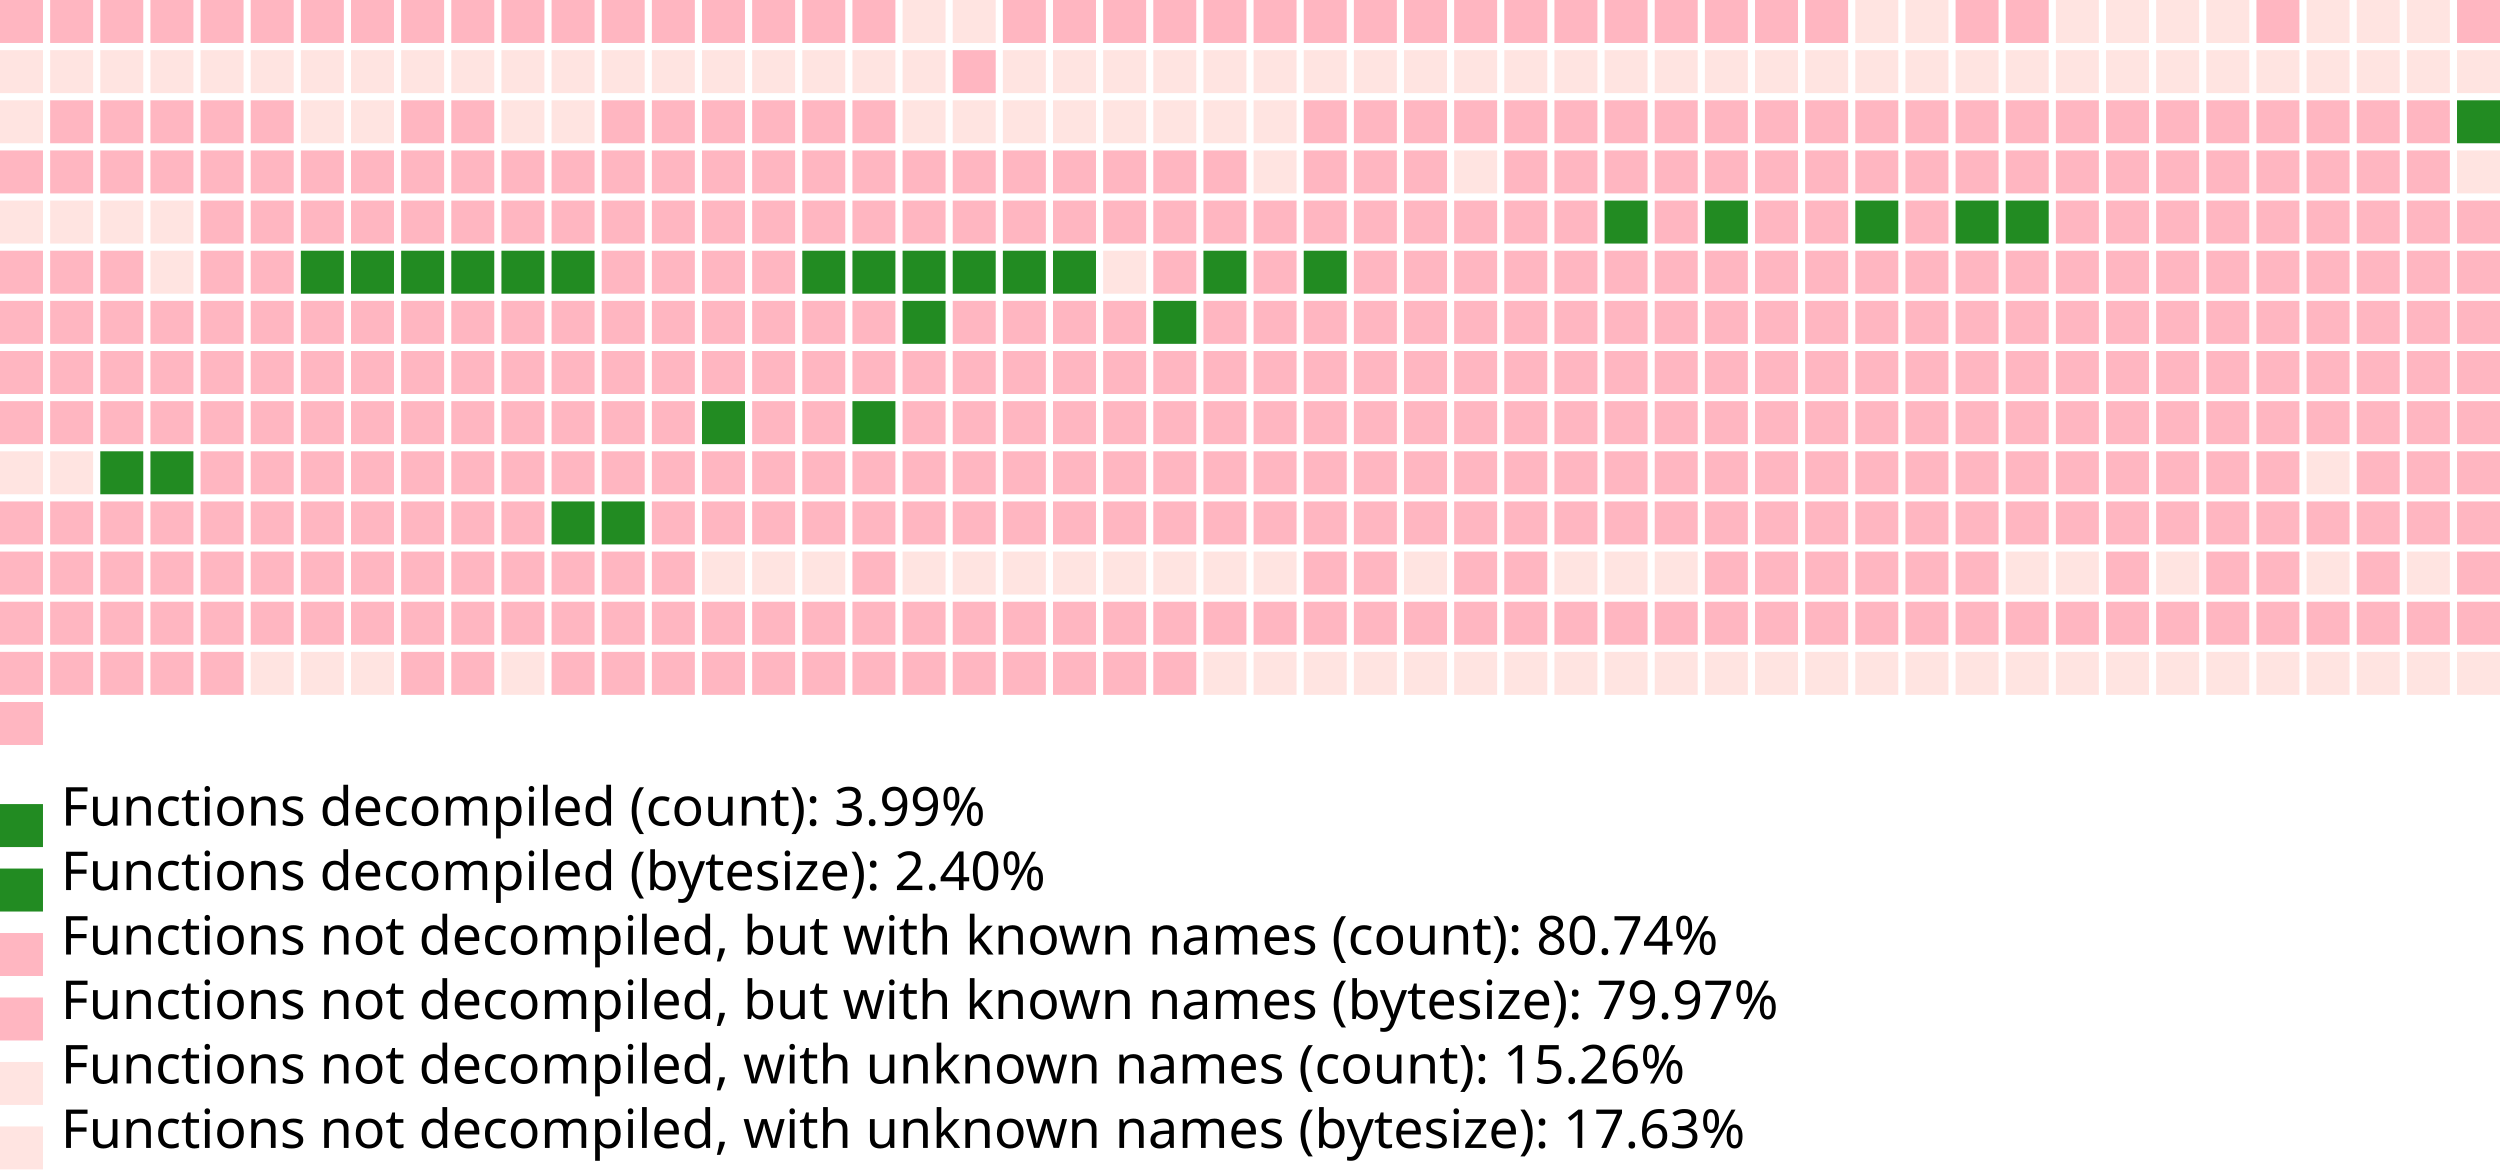
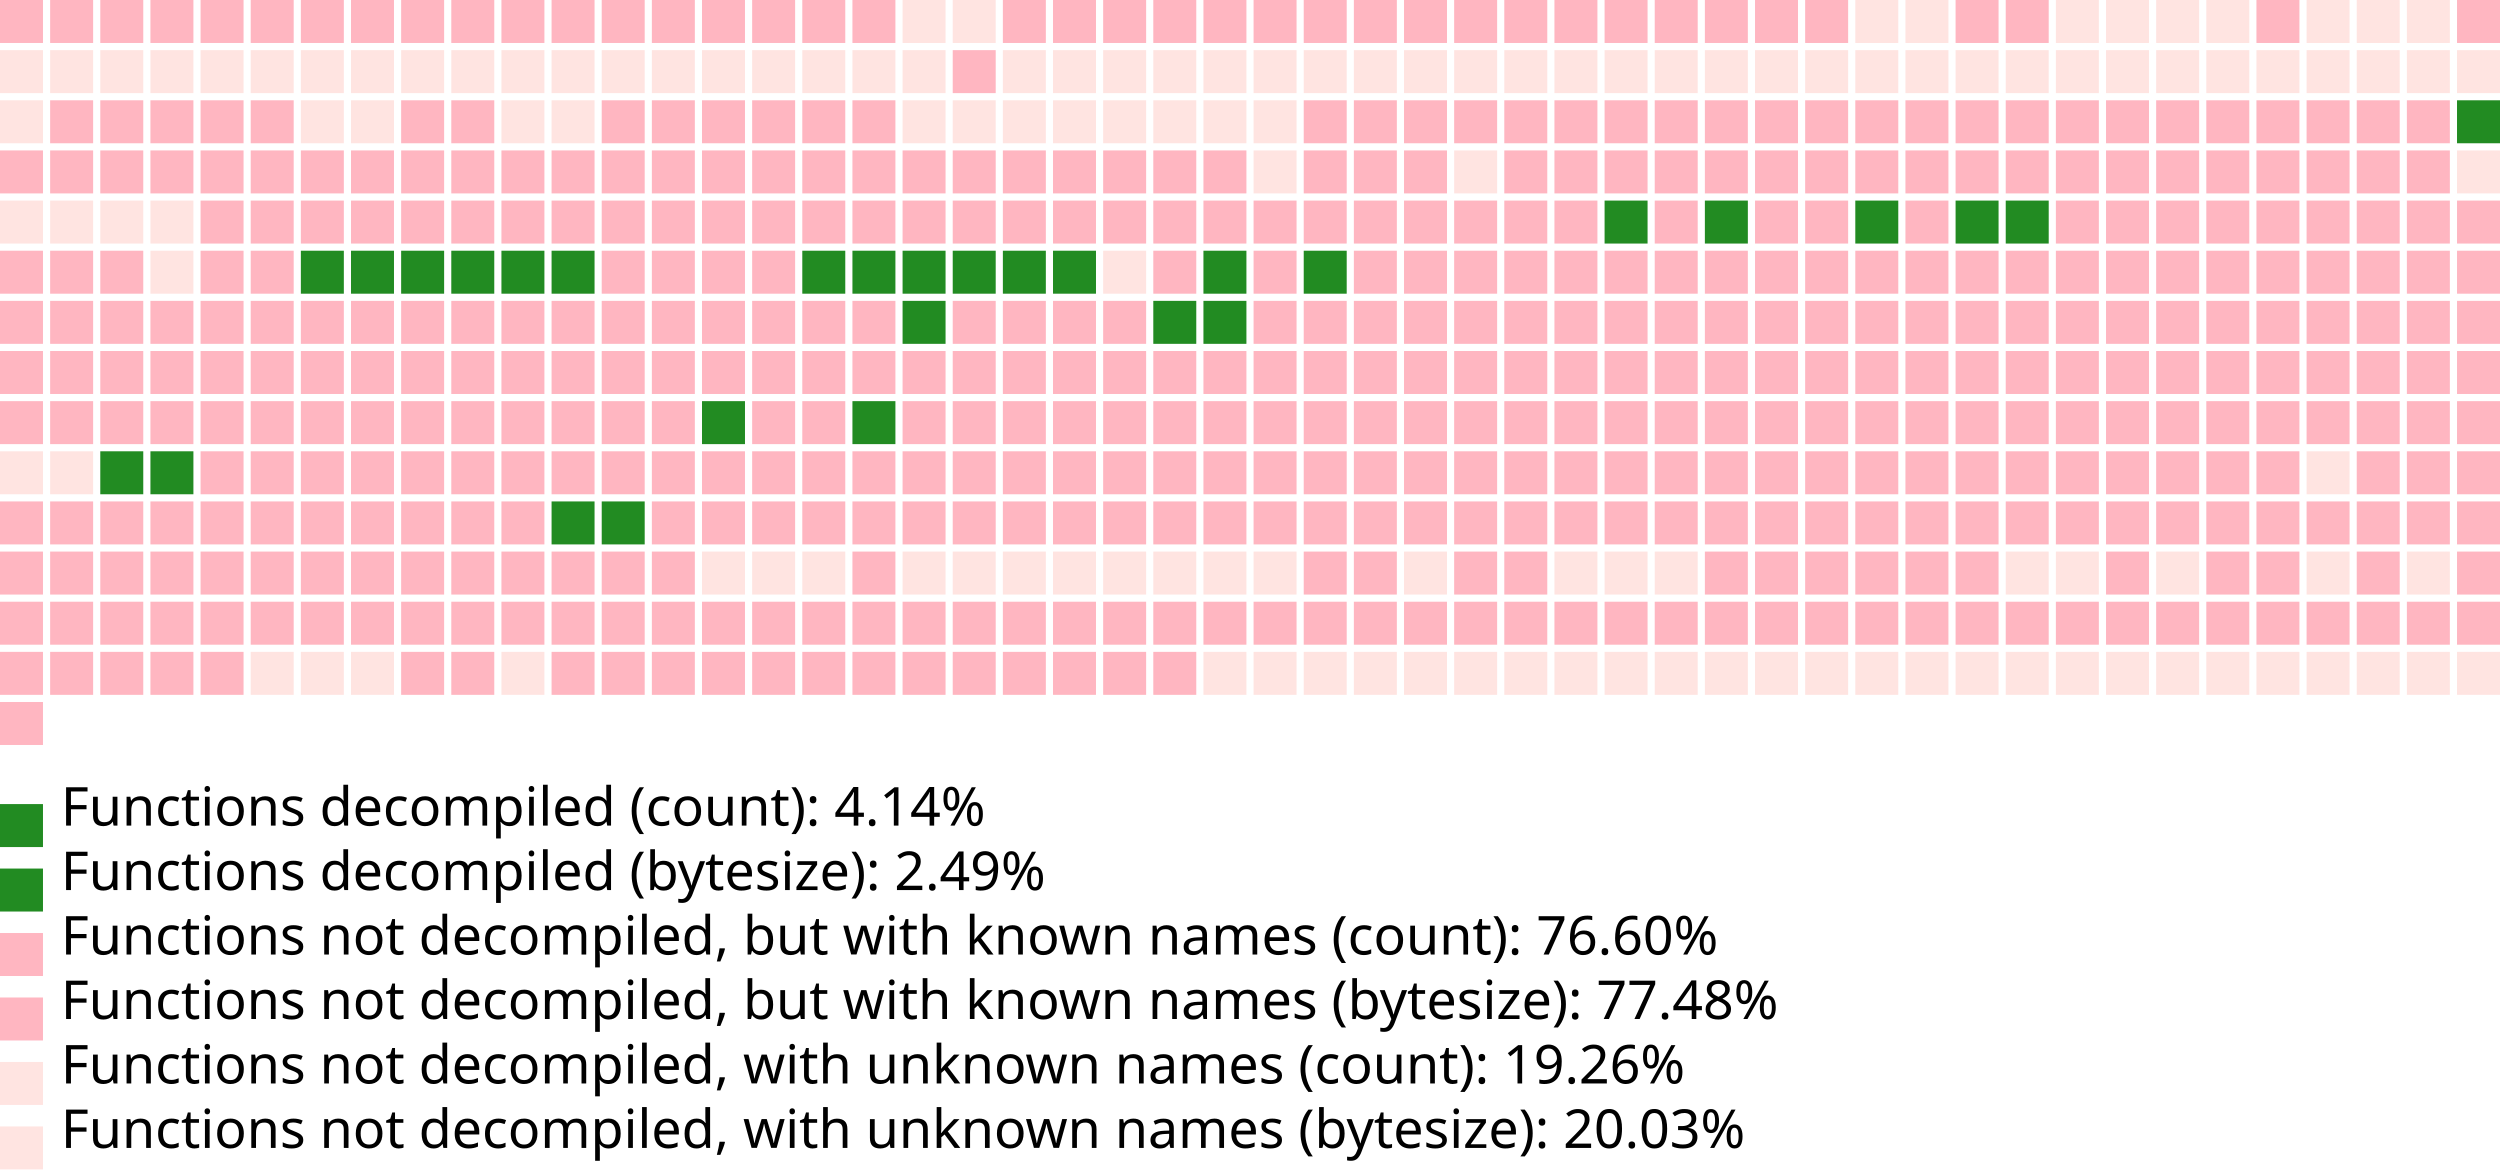
<svg xmlns="http://www.w3.org/2000/svg" version="1.1" width="698" height="328">
  <rect width="12" height="12" x="0" y="0" fill="lightpink" />
  <rect width="12" height="12" x="14" y="0" fill="lightpink" />
  <rect width="12" height="12" x="28" y="0" fill="lightpink" />
  <rect width="12" height="12" x="42" y="0" fill="lightpink" />
  <rect width="12" height="12" x="56" y="0" fill="lightpink" />
  <rect width="12" height="12" x="70" y="0" fill="lightpink" />
  <rect width="12" height="12" x="84" y="0" fill="lightpink" />
  <rect width="12" height="12" x="98" y="0" fill="lightpink" />
  <rect width="12" height="12" x="112" y="0" fill="lightpink" />
  <rect width="12" height="12" x="126" y="0" fill="lightpink" />
  <rect width="12" height="12" x="140" y="0" fill="lightpink" />
  <rect width="12" height="12" x="154" y="0" fill="lightpink" />
  <rect width="12" height="12" x="168" y="0" fill="lightpink" />
  <rect width="12" height="12" x="182" y="0" fill="lightpink" />
  <rect width="12" height="12" x="196" y="0" fill="lightpink" />
  <rect width="12" height="12" x="210" y="0" fill="lightpink" />
  <rect width="12" height="12" x="224" y="0" fill="lightpink" />
  <rect width="12" height="12" x="238" y="0" fill="lightpink" />
  <rect width="12" height="12" x="252" y="0" fill="mistyrose" />
  <rect width="12" height="12" x="266" y="0" fill="mistyrose" />
  <rect width="12" height="12" x="280" y="0" fill="lightpink" />
  <rect width="12" height="12" x="294" y="0" fill="lightpink" />
  <rect width="12" height="12" x="308" y="0" fill="lightpink" />
  <rect width="12" height="12" x="322" y="0" fill="lightpink" />
  <rect width="12" height="12" x="336" y="0" fill="lightpink" />
  <rect width="12" height="12" x="350" y="0" fill="lightpink" />
  <rect width="12" height="12" x="364" y="0" fill="lightpink" />
  <rect width="12" height="12" x="378" y="0" fill="lightpink" />
  <rect width="12" height="12" x="392" y="0" fill="lightpink" />
  <rect width="12" height="12" x="406" y="0" fill="lightpink" />
  <rect width="12" height="12" x="420" y="0" fill="lightpink" />
  <rect width="12" height="12" x="434" y="0" fill="lightpink" />
  <rect width="12" height="12" x="448" y="0" fill="lightpink" />
  <rect width="12" height="12" x="462" y="0" fill="lightpink" />
  <rect width="12" height="12" x="476" y="0" fill="lightpink" />
  <rect width="12" height="12" x="490" y="0" fill="lightpink" />
  <rect width="12" height="12" x="504" y="0" fill="lightpink" />
  <rect width="12" height="12" x="518" y="0" fill="mistyrose" />
  <rect width="12" height="12" x="532" y="0" fill="mistyrose" />
  <rect width="12" height="12" x="546" y="0" fill="lightpink" />
  <rect width="12" height="12" x="560" y="0" fill="lightpink" />
  <rect width="12" height="12" x="574" y="0" fill="mistyrose" />
  <rect width="12" height="12" x="588" y="0" fill="mistyrose" />
  <rect width="12" height="12" x="602" y="0" fill="mistyrose" />
  <rect width="12" height="12" x="616" y="0" fill="mistyrose" />
  <rect width="12" height="12" x="630" y="0" fill="lightpink" />
  <rect width="12" height="12" x="644" y="0" fill="mistyrose" />
  <rect width="12" height="12" x="658" y="0" fill="mistyrose" />
  <rect width="12" height="12" x="672" y="0" fill="mistyrose" />
  <rect width="12" height="12" x="686" y="0" fill="lightpink" />
  <rect width="12" height="12" x="0" y="14" fill="mistyrose" />
  <rect width="12" height="12" x="14" y="14" fill="mistyrose" />
  <rect width="12" height="12" x="28" y="14" fill="mistyrose" />
  <rect width="12" height="12" x="42" y="14" fill="mistyrose" />
  <rect width="12" height="12" x="56" y="14" fill="mistyrose" />
  <rect width="12" height="12" x="70" y="14" fill="mistyrose" />
  <rect width="12" height="12" x="84" y="14" fill="mistyrose" />
  <rect width="12" height="12" x="98" y="14" fill="mistyrose" />
  <rect width="12" height="12" x="112" y="14" fill="mistyrose" />
  <rect width="12" height="12" x="126" y="14" fill="mistyrose" />
  <rect width="12" height="12" x="140" y="14" fill="mistyrose" />
  <rect width="12" height="12" x="154" y="14" fill="mistyrose" />
  <rect width="12" height="12" x="168" y="14" fill="mistyrose" />
  <rect width="12" height="12" x="182" y="14" fill="mistyrose" />
  <rect width="12" height="12" x="196" y="14" fill="mistyrose" />
  <rect width="12" height="12" x="210" y="14" fill="mistyrose" />
  <rect width="12" height="12" x="224" y="14" fill="mistyrose" />
  <rect width="12" height="12" x="238" y="14" fill="mistyrose" />
  <rect width="12" height="12" x="252" y="14" fill="mistyrose" />
  <rect width="12" height="12" x="266" y="14" fill="lightpink" />
  <rect width="12" height="12" x="280" y="14" fill="mistyrose" />
  <rect width="12" height="12" x="294" y="14" fill="mistyrose" />
  <rect width="12" height="12" x="308" y="14" fill="mistyrose" />
  <rect width="12" height="12" x="322" y="14" fill="mistyrose" />
  <rect width="12" height="12" x="336" y="14" fill="mistyrose" />
  <rect width="12" height="12" x="350" y="14" fill="mistyrose" />
  <rect width="12" height="12" x="364" y="14" fill="mistyrose" />
  <rect width="12" height="12" x="378" y="14" fill="mistyrose" />
  <rect width="12" height="12" x="392" y="14" fill="mistyrose" />
  <rect width="12" height="12" x="406" y="14" fill="mistyrose" />
  <rect width="12" height="12" x="420" y="14" fill="mistyrose" />
  <rect width="12" height="12" x="434" y="14" fill="mistyrose" />
  <rect width="12" height="12" x="448" y="14" fill="mistyrose" />
  <rect width="12" height="12" x="462" y="14" fill="mistyrose" />
  <rect width="12" height="12" x="476" y="14" fill="mistyrose" />
  <rect width="12" height="12" x="490" y="14" fill="mistyrose" />
  <rect width="12" height="12" x="504" y="14" fill="mistyrose" />
  <rect width="12" height="12" x="518" y="14" fill="mistyrose" />
  <rect width="12" height="12" x="532" y="14" fill="mistyrose" />
  <rect width="12" height="12" x="546" y="14" fill="mistyrose" />
  <rect width="12" height="12" x="560" y="14" fill="mistyrose" />
  <rect width="12" height="12" x="574" y="14" fill="mistyrose" />
  <rect width="12" height="12" x="588" y="14" fill="mistyrose" />
  <rect width="12" height="12" x="602" y="14" fill="mistyrose" />
  <rect width="12" height="12" x="616" y="14" fill="mistyrose" />
  <rect width="12" height="12" x="630" y="14" fill="mistyrose" />
  <rect width="12" height="12" x="644" y="14" fill="mistyrose" />
  <rect width="12" height="12" x="658" y="14" fill="mistyrose" />
  <rect width="12" height="12" x="672" y="14" fill="mistyrose" />
  <rect width="12" height="12" x="686" y="14" fill="mistyrose" />
  <rect width="12" height="12" x="0" y="28" fill="mistyrose" />
  <rect width="12" height="12" x="14" y="28" fill="lightpink" />
  <rect width="12" height="12" x="28" y="28" fill="lightpink" />
  <rect width="12" height="12" x="42" y="28" fill="lightpink" />
  <rect width="12" height="12" x="56" y="28" fill="lightpink" />
  <rect width="12" height="12" x="70" y="28" fill="lightpink" />
  <rect width="12" height="12" x="84" y="28" fill="mistyrose" />
  <rect width="12" height="12" x="98" y="28" fill="mistyrose" />
  <rect width="12" height="12" x="112" y="28" fill="lightpink" />
  <rect width="12" height="12" x="126" y="28" fill="lightpink" />
  <rect width="12" height="12" x="140" y="28" fill="mistyrose" />
  <rect width="12" height="12" x="154" y="28" fill="mistyrose" />
  <rect width="12" height="12" x="168" y="28" fill="lightpink" />
  <rect width="12" height="12" x="182" y="28" fill="lightpink" />
  <rect width="12" height="12" x="196" y="28" fill="lightpink" />
  <rect width="12" height="12" x="210" y="28" fill="lightpink" />
  <rect width="12" height="12" x="224" y="28" fill="lightpink" />
  <rect width="12" height="12" x="238" y="28" fill="lightpink" />
  <rect width="12" height="12" x="252" y="28" fill="mistyrose" />
  <rect width="12" height="12" x="266" y="28" fill="mistyrose" />
  <rect width="12" height="12" x="280" y="28" fill="mistyrose" />
  <rect width="12" height="12" x="294" y="28" fill="mistyrose" />
  <rect width="12" height="12" x="308" y="28" fill="mistyrose" />
  <rect width="12" height="12" x="322" y="28" fill="mistyrose" />
  <rect width="12" height="12" x="336" y="28" fill="mistyrose" />
  <rect width="12" height="12" x="350" y="28" fill="mistyrose" />
  <rect width="12" height="12" x="364" y="28" fill="lightpink" />
  <rect width="12" height="12" x="378" y="28" fill="lightpink" />
  <rect width="12" height="12" x="392" y="28" fill="lightpink" />
  <rect width="12" height="12" x="406" y="28" fill="lightpink" />
  <rect width="12" height="12" x="420" y="28" fill="lightpink" />
  <rect width="12" height="12" x="434" y="28" fill="lightpink" />
  <rect width="12" height="12" x="448" y="28" fill="lightpink" />
  <rect width="12" height="12" x="462" y="28" fill="lightpink" />
  <rect width="12" height="12" x="476" y="28" fill="lightpink" />
  <rect width="12" height="12" x="490" y="28" fill="lightpink" />
  <rect width="12" height="12" x="504" y="28" fill="lightpink" />
  <rect width="12" height="12" x="518" y="28" fill="lightpink" />
  <rect width="12" height="12" x="532" y="28" fill="lightpink" />
  <rect width="12" height="12" x="546" y="28" fill="lightpink" />
  <rect width="12" height="12" x="560" y="28" fill="lightpink" />
  <rect width="12" height="12" x="574" y="28" fill="lightpink" />
  <rect width="12" height="12" x="588" y="28" fill="lightpink" />
  <rect width="12" height="12" x="602" y="28" fill="lightpink" />
  <rect width="12" height="12" x="616" y="28" fill="lightpink" />
  <rect width="12" height="12" x="630" y="28" fill="lightpink" />
  <rect width="12" height="12" x="644" y="28" fill="lightpink" />
  <rect width="12" height="12" x="658" y="28" fill="lightpink" />
  <rect width="12" height="12" x="672" y="28" fill="lightpink" />
  <rect width="12" height="12" x="686" y="28" fill="forestgreen" />
  <rect width="12" height="12" x="0" y="42" fill="lightpink" />
  <rect width="12" height="12" x="14" y="42" fill="lightpink" />
  <rect width="12" height="12" x="28" y="42" fill="lightpink" />
  <rect width="12" height="12" x="42" y="42" fill="lightpink" />
  <rect width="12" height="12" x="56" y="42" fill="lightpink" />
  <rect width="12" height="12" x="70" y="42" fill="lightpink" />
  <rect width="12" height="12" x="84" y="42" fill="lightpink" />
  <rect width="12" height="12" x="98" y="42" fill="lightpink" />
  <rect width="12" height="12" x="112" y="42" fill="lightpink" />
  <rect width="12" height="12" x="126" y="42" fill="lightpink" />
  <rect width="12" height="12" x="140" y="42" fill="lightpink" />
  <rect width="12" height="12" x="154" y="42" fill="lightpink" />
  <rect width="12" height="12" x="168" y="42" fill="lightpink" />
  <rect width="12" height="12" x="182" y="42" fill="lightpink" />
  <rect width="12" height="12" x="196" y="42" fill="lightpink" />
  <rect width="12" height="12" x="210" y="42" fill="lightpink" />
  <rect width="12" height="12" x="224" y="42" fill="lightpink" />
  <rect width="12" height="12" x="238" y="42" fill="lightpink" />
  <rect width="12" height="12" x="252" y="42" fill="lightpink" />
  <rect width="12" height="12" x="266" y="42" fill="lightpink" />
  <rect width="12" height="12" x="280" y="42" fill="lightpink" />
  <rect width="12" height="12" x="294" y="42" fill="lightpink" />
  <rect width="12" height="12" x="308" y="42" fill="lightpink" />
  <rect width="12" height="12" x="322" y="42" fill="lightpink" />
  <rect width="12" height="12" x="336" y="42" fill="lightpink" />
  <rect width="12" height="12" x="350" y="42" fill="mistyrose" />
  <rect width="12" height="12" x="364" y="42" fill="lightpink" />
  <rect width="12" height="12" x="378" y="42" fill="lightpink" />
  <rect width="12" height="12" x="392" y="42" fill="lightpink" />
  <rect width="12" height="12" x="406" y="42" fill="mistyrose" />
  <rect width="12" height="12" x="420" y="42" fill="lightpink" />
  <rect width="12" height="12" x="434" y="42" fill="lightpink" />
  <rect width="12" height="12" x="448" y="42" fill="lightpink" />
  <rect width="12" height="12" x="462" y="42" fill="lightpink" />
  <rect width="12" height="12" x="476" y="42" fill="lightpink" />
  <rect width="12" height="12" x="490" y="42" fill="lightpink" />
  <rect width="12" height="12" x="504" y="42" fill="lightpink" />
  <rect width="12" height="12" x="518" y="42" fill="lightpink" />
  <rect width="12" height="12" x="532" y="42" fill="lightpink" />
  <rect width="12" height="12" x="546" y="42" fill="lightpink" />
  <rect width="12" height="12" x="560" y="42" fill="lightpink" />
  <rect width="12" height="12" x="574" y="42" fill="lightpink" />
  <rect width="12" height="12" x="588" y="42" fill="lightpink" />
  <rect width="12" height="12" x="602" y="42" fill="lightpink" />
  <rect width="12" height="12" x="616" y="42" fill="lightpink" />
  <rect width="12" height="12" x="630" y="42" fill="lightpink" />
  <rect width="12" height="12" x="644" y="42" fill="lightpink" />
  <rect width="12" height="12" x="658" y="42" fill="lightpink" />
  <rect width="12" height="12" x="672" y="42" fill="lightpink" />
  <rect width="12" height="12" x="686" y="42" fill="mistyrose" />
  <rect width="12" height="12" x="0" y="56" fill="mistyrose" />
  <rect width="12" height="12" x="14" y="56" fill="mistyrose" />
  <rect width="12" height="12" x="28" y="56" fill="mistyrose" />
  <rect width="12" height="12" x="42" y="56" fill="mistyrose" />
  <rect width="12" height="12" x="56" y="56" fill="lightpink" />
  <rect width="12" height="12" x="70" y="56" fill="lightpink" />
  <rect width="12" height="12" x="84" y="56" fill="lightpink" />
  <rect width="12" height="12" x="98" y="56" fill="lightpink" />
  <rect width="12" height="12" x="112" y="56" fill="lightpink" />
  <rect width="12" height="12" x="126" y="56" fill="lightpink" />
  <rect width="12" height="12" x="140" y="56" fill="lightpink" />
  <rect width="12" height="12" x="154" y="56" fill="lightpink" />
  <rect width="12" height="12" x="168" y="56" fill="lightpink" />
  <rect width="12" height="12" x="182" y="56" fill="lightpink" />
  <rect width="12" height="12" x="196" y="56" fill="lightpink" />
  <rect width="12" height="12" x="210" y="56" fill="lightpink" />
  <rect width="12" height="12" x="224" y="56" fill="lightpink" />
  <rect width="12" height="12" x="238" y="56" fill="lightpink" />
  <rect width="12" height="12" x="252" y="56" fill="lightpink" />
  <rect width="12" height="12" x="266" y="56" fill="lightpink" />
  <rect width="12" height="12" x="280" y="56" fill="lightpink" />
  <rect width="12" height="12" x="294" y="56" fill="lightpink" />
  <rect width="12" height="12" x="308" y="56" fill="lightpink" />
  <rect width="12" height="12" x="322" y="56" fill="lightpink" />
  <rect width="12" height="12" x="336" y="56" fill="lightpink" />
  <rect width="12" height="12" x="350" y="56" fill="lightpink" />
  <rect width="12" height="12" x="364" y="56" fill="lightpink" />
  <rect width="12" height="12" x="378" y="56" fill="lightpink" />
  <rect width="12" height="12" x="392" y="56" fill="lightpink" />
  <rect width="12" height="12" x="406" y="56" fill="lightpink" />
  <rect width="12" height="12" x="420" y="56" fill="lightpink" />
  <rect width="12" height="12" x="434" y="56" fill="lightpink" />
  <rect width="12" height="12" x="448" y="56" fill="forestgreen" />
  <rect width="12" height="12" x="462" y="56" fill="lightpink" />
  <rect width="12" height="12" x="476" y="56" fill="forestgreen" />
  <rect width="12" height="12" x="490" y="56" fill="lightpink" />
  <rect width="12" height="12" x="504" y="56" fill="lightpink" />
  <rect width="12" height="12" x="518" y="56" fill="forestgreen" />
  <rect width="12" height="12" x="532" y="56" fill="lightpink" />
  <rect width="12" height="12" x="546" y="56" fill="forestgreen" />
  <rect width="12" height="12" x="560" y="56" fill="forestgreen" />
  <rect width="12" height="12" x="574" y="56" fill="lightpink" />
  <rect width="12" height="12" x="588" y="56" fill="lightpink" />
  <rect width="12" height="12" x="602" y="56" fill="lightpink" />
  <rect width="12" height="12" x="616" y="56" fill="lightpink" />
  <rect width="12" height="12" x="630" y="56" fill="lightpink" />
  <rect width="12" height="12" x="644" y="56" fill="lightpink" />
  <rect width="12" height="12" x="658" y="56" fill="lightpink" />
  <rect width="12" height="12" x="672" y="56" fill="lightpink" />
  <rect width="12" height="12" x="686" y="56" fill="lightpink" />
  <rect width="12" height="12" x="0" y="70" fill="lightpink" />
  <rect width="12" height="12" x="14" y="70" fill="lightpink" />
  <rect width="12" height="12" x="28" y="70" fill="lightpink" />
  <rect width="12" height="12" x="42" y="70" fill="mistyrose" />
  <rect width="12" height="12" x="56" y="70" fill="lightpink" />
  <rect width="12" height="12" x="70" y="70" fill="lightpink" />
  <rect width="12" height="12" x="84" y="70" fill="forestgreen" />
  <rect width="12" height="12" x="98" y="70" fill="forestgreen" />
  <rect width="12" height="12" x="112" y="70" fill="forestgreen" />
  <rect width="12" height="12" x="126" y="70" fill="forestgreen" />
  <rect width="12" height="12" x="140" y="70" fill="forestgreen" />
  <rect width="12" height="12" x="154" y="70" fill="forestgreen" />
  <rect width="12" height="12" x="168" y="70" fill="lightpink" />
  <rect width="12" height="12" x="182" y="70" fill="lightpink" />
  <rect width="12" height="12" x="196" y="70" fill="lightpink" />
  <rect width="12" height="12" x="210" y="70" fill="lightpink" />
  <rect width="12" height="12" x="224" y="70" fill="forestgreen" />
  <rect width="12" height="12" x="238" y="70" fill="forestgreen" />
  <rect width="12" height="12" x="252" y="70" fill="forestgreen" />
  <rect width="12" height="12" x="266" y="70" fill="forestgreen" />
  <rect width="12" height="12" x="280" y="70" fill="forestgreen" />
  <rect width="12" height="12" x="294" y="70" fill="forestgreen" />
  <rect width="12" height="12" x="308" y="70" fill="mistyrose" />
  <rect width="12" height="12" x="322" y="70" fill="lightpink" />
  <rect width="12" height="12" x="336" y="70" fill="forestgreen" />
  <rect width="12" height="12" x="350" y="70" fill="lightpink" />
  <rect width="12" height="12" x="364" y="70" fill="forestgreen" />
  <rect width="12" height="12" x="378" y="70" fill="lightpink" />
  <rect width="12" height="12" x="392" y="70" fill="lightpink" />
  <rect width="12" height="12" x="406" y="70" fill="lightpink" />
  <rect width="12" height="12" x="420" y="70" fill="lightpink" />
  <rect width="12" height="12" x="434" y="70" fill="lightpink" />
  <rect width="12" height="12" x="448" y="70" fill="lightpink" />
  <rect width="12" height="12" x="462" y="70" fill="lightpink" />
  <rect width="12" height="12" x="476" y="70" fill="lightpink" />
  <rect width="12" height="12" x="490" y="70" fill="lightpink" />
  <rect width="12" height="12" x="504" y="70" fill="lightpink" />
  <rect width="12" height="12" x="518" y="70" fill="lightpink" />
  <rect width="12" height="12" x="532" y="70" fill="lightpink" />
  <rect width="12" height="12" x="546" y="70" fill="lightpink" />
  <rect width="12" height="12" x="560" y="70" fill="lightpink" />
  <rect width="12" height="12" x="574" y="70" fill="lightpink" />
  <rect width="12" height="12" x="588" y="70" fill="lightpink" />
  <rect width="12" height="12" x="602" y="70" fill="lightpink" />
  <rect width="12" height="12" x="616" y="70" fill="lightpink" />
  <rect width="12" height="12" x="630" y="70" fill="lightpink" />
  <rect width="12" height="12" x="644" y="70" fill="lightpink" />
  <rect width="12" height="12" x="658" y="70" fill="lightpink" />
  <rect width="12" height="12" x="672" y="70" fill="lightpink" />
  <rect width="12" height="12" x="686" y="70" fill="lightpink" />
  <rect width="12" height="12" x="0" y="84" fill="lightpink" />
  <rect width="12" height="12" x="14" y="84" fill="lightpink" />
  <rect width="12" height="12" x="28" y="84" fill="lightpink" />
  <rect width="12" height="12" x="42" y="84" fill="lightpink" />
  <rect width="12" height="12" x="56" y="84" fill="lightpink" />
  <rect width="12" height="12" x="70" y="84" fill="lightpink" />
  <rect width="12" height="12" x="84" y="84" fill="lightpink" />
  <rect width="12" height="12" x="98" y="84" fill="lightpink" />
  <rect width="12" height="12" x="112" y="84" fill="lightpink" />
  <rect width="12" height="12" x="126" y="84" fill="lightpink" />
  <rect width="12" height="12" x="140" y="84" fill="lightpink" />
  <rect width="12" height="12" x="154" y="84" fill="lightpink" />
  <rect width="12" height="12" x="168" y="84" fill="lightpink" />
  <rect width="12" height="12" x="182" y="84" fill="lightpink" />
  <rect width="12" height="12" x="196" y="84" fill="lightpink" />
  <rect width="12" height="12" x="210" y="84" fill="lightpink" />
  <rect width="12" height="12" x="224" y="84" fill="lightpink" />
  <rect width="12" height="12" x="238" y="84" fill="lightpink" />
  <rect width="12" height="12" x="252" y="84" fill="forestgreen" />
  <rect width="12" height="12" x="266" y="84" fill="lightpink" />
  <rect width="12" height="12" x="280" y="84" fill="lightpink" />
  <rect width="12" height="12" x="294" y="84" fill="lightpink" />
  <rect width="12" height="12" x="308" y="84" fill="lightpink" />
  <rect width="12" height="12" x="322" y="84" fill="forestgreen" />
-   <rect width="12" height="12" x="336" y="84" fill="lightpink" />
+   <rect width="12" height="12" x="336" y="84" fill="forestgreen" />
  <rect width="12" height="12" x="350" y="84" fill="lightpink" />
  <rect width="12" height="12" x="364" y="84" fill="lightpink" />
  <rect width="12" height="12" x="378" y="84" fill="lightpink" />
  <rect width="12" height="12" x="392" y="84" fill="lightpink" />
  <rect width="12" height="12" x="406" y="84" fill="lightpink" />
  <rect width="12" height="12" x="420" y="84" fill="lightpink" />
  <rect width="12" height="12" x="434" y="84" fill="lightpink" />
  <rect width="12" height="12" x="448" y="84" fill="lightpink" />
  <rect width="12" height="12" x="462" y="84" fill="lightpink" />
  <rect width="12" height="12" x="476" y="84" fill="lightpink" />
  <rect width="12" height="12" x="490" y="84" fill="lightpink" />
  <rect width="12" height="12" x="504" y="84" fill="lightpink" />
  <rect width="12" height="12" x="518" y="84" fill="lightpink" />
  <rect width="12" height="12" x="532" y="84" fill="lightpink" />
  <rect width="12" height="12" x="546" y="84" fill="lightpink" />
  <rect width="12" height="12" x="560" y="84" fill="lightpink" />
  <rect width="12" height="12" x="574" y="84" fill="lightpink" />
  <rect width="12" height="12" x="588" y="84" fill="lightpink" />
  <rect width="12" height="12" x="602" y="84" fill="lightpink" />
  <rect width="12" height="12" x="616" y="84" fill="lightpink" />
  <rect width="12" height="12" x="630" y="84" fill="lightpink" />
  <rect width="12" height="12" x="644" y="84" fill="lightpink" />
  <rect width="12" height="12" x="658" y="84" fill="lightpink" />
  <rect width="12" height="12" x="672" y="84" fill="lightpink" />
  <rect width="12" height="12" x="686" y="84" fill="lightpink" />
  <rect width="12" height="12" x="0" y="98" fill="lightpink" />
  <rect width="12" height="12" x="14" y="98" fill="lightpink" />
  <rect width="12" height="12" x="28" y="98" fill="lightpink" />
  <rect width="12" height="12" x="42" y="98" fill="lightpink" />
  <rect width="12" height="12" x="56" y="98" fill="lightpink" />
  <rect width="12" height="12" x="70" y="98" fill="lightpink" />
  <rect width="12" height="12" x="84" y="98" fill="lightpink" />
  <rect width="12" height="12" x="98" y="98" fill="lightpink" />
  <rect width="12" height="12" x="112" y="98" fill="lightpink" />
  <rect width="12" height="12" x="126" y="98" fill="lightpink" />
  <rect width="12" height="12" x="140" y="98" fill="lightpink" />
  <rect width="12" height="12" x="154" y="98" fill="lightpink" />
  <rect width="12" height="12" x="168" y="98" fill="lightpink" />
  <rect width="12" height="12" x="182" y="98" fill="lightpink" />
  <rect width="12" height="12" x="196" y="98" fill="lightpink" />
  <rect width="12" height="12" x="210" y="98" fill="lightpink" />
  <rect width="12" height="12" x="224" y="98" fill="lightpink" />
  <rect width="12" height="12" x="238" y="98" fill="lightpink" />
  <rect width="12" height="12" x="252" y="98" fill="lightpink" />
  <rect width="12" height="12" x="266" y="98" fill="lightpink" />
  <rect width="12" height="12" x="280" y="98" fill="lightpink" />
  <rect width="12" height="12" x="294" y="98" fill="lightpink" />
  <rect width="12" height="12" x="308" y="98" fill="lightpink" />
  <rect width="12" height="12" x="322" y="98" fill="lightpink" />
  <rect width="12" height="12" x="336" y="98" fill="lightpink" />
  <rect width="12" height="12" x="350" y="98" fill="lightpink" />
  <rect width="12" height="12" x="364" y="98" fill="lightpink" />
  <rect width="12" height="12" x="378" y="98" fill="lightpink" />
  <rect width="12" height="12" x="392" y="98" fill="lightpink" />
  <rect width="12" height="12" x="406" y="98" fill="lightpink" />
  <rect width="12" height="12" x="420" y="98" fill="lightpink" />
  <rect width="12" height="12" x="434" y="98" fill="lightpink" />
  <rect width="12" height="12" x="448" y="98" fill="lightpink" />
  <rect width="12" height="12" x="462" y="98" fill="lightpink" />
  <rect width="12" height="12" x="476" y="98" fill="lightpink" />
  <rect width="12" height="12" x="490" y="98" fill="lightpink" />
  <rect width="12" height="12" x="504" y="98" fill="lightpink" />
  <rect width="12" height="12" x="518" y="98" fill="lightpink" />
  <rect width="12" height="12" x="532" y="98" fill="lightpink" />
  <rect width="12" height="12" x="546" y="98" fill="lightpink" />
  <rect width="12" height="12" x="560" y="98" fill="lightpink" />
  <rect width="12" height="12" x="574" y="98" fill="lightpink" />
  <rect width="12" height="12" x="588" y="98" fill="lightpink" />
  <rect width="12" height="12" x="602" y="98" fill="lightpink" />
  <rect width="12" height="12" x="616" y="98" fill="lightpink" />
  <rect width="12" height="12" x="630" y="98" fill="lightpink" />
  <rect width="12" height="12" x="644" y="98" fill="lightpink" />
  <rect width="12" height="12" x="658" y="98" fill="lightpink" />
  <rect width="12" height="12" x="672" y="98" fill="lightpink" />
  <rect width="12" height="12" x="686" y="98" fill="lightpink" />
  <rect width="12" height="12" x="0" y="112" fill="lightpink" />
  <rect width="12" height="12" x="14" y="112" fill="lightpink" />
  <rect width="12" height="12" x="28" y="112" fill="lightpink" />
  <rect width="12" height="12" x="42" y="112" fill="lightpink" />
  <rect width="12" height="12" x="56" y="112" fill="lightpink" />
  <rect width="12" height="12" x="70" y="112" fill="lightpink" />
  <rect width="12" height="12" x="84" y="112" fill="lightpink" />
  <rect width="12" height="12" x="98" y="112" fill="lightpink" />
  <rect width="12" height="12" x="112" y="112" fill="lightpink" />
  <rect width="12" height="12" x="126" y="112" fill="lightpink" />
  <rect width="12" height="12" x="140" y="112" fill="lightpink" />
  <rect width="12" height="12" x="154" y="112" fill="lightpink" />
  <rect width="12" height="12" x="168" y="112" fill="lightpink" />
  <rect width="12" height="12" x="182" y="112" fill="lightpink" />
  <rect width="12" height="12" x="196" y="112" fill="forestgreen" />
  <rect width="12" height="12" x="210" y="112" fill="lightpink" />
  <rect width="12" height="12" x="224" y="112" fill="lightpink" />
  <rect width="12" height="12" x="238" y="112" fill="forestgreen" />
  <rect width="12" height="12" x="252" y="112" fill="lightpink" />
  <rect width="12" height="12" x="266" y="112" fill="lightpink" />
  <rect width="12" height="12" x="280" y="112" fill="lightpink" />
  <rect width="12" height="12" x="294" y="112" fill="lightpink" />
  <rect width="12" height="12" x="308" y="112" fill="lightpink" />
  <rect width="12" height="12" x="322" y="112" fill="lightpink" />
  <rect width="12" height="12" x="336" y="112" fill="lightpink" />
  <rect width="12" height="12" x="350" y="112" fill="lightpink" />
  <rect width="12" height="12" x="364" y="112" fill="lightpink" />
  <rect width="12" height="12" x="378" y="112" fill="lightpink" />
  <rect width="12" height="12" x="392" y="112" fill="lightpink" />
  <rect width="12" height="12" x="406" y="112" fill="lightpink" />
  <rect width="12" height="12" x="420" y="112" fill="lightpink" />
  <rect width="12" height="12" x="434" y="112" fill="lightpink" />
  <rect width="12" height="12" x="448" y="112" fill="lightpink" />
  <rect width="12" height="12" x="462" y="112" fill="lightpink" />
  <rect width="12" height="12" x="476" y="112" fill="lightpink" />
  <rect width="12" height="12" x="490" y="112" fill="lightpink" />
  <rect width="12" height="12" x="504" y="112" fill="lightpink" />
  <rect width="12" height="12" x="518" y="112" fill="lightpink" />
  <rect width="12" height="12" x="532" y="112" fill="lightpink" />
  <rect width="12" height="12" x="546" y="112" fill="lightpink" />
  <rect width="12" height="12" x="560" y="112" fill="lightpink" />
  <rect width="12" height="12" x="574" y="112" fill="lightpink" />
  <rect width="12" height="12" x="588" y="112" fill="lightpink" />
  <rect width="12" height="12" x="602" y="112" fill="lightpink" />
  <rect width="12" height="12" x="616" y="112" fill="lightpink" />
  <rect width="12" height="12" x="630" y="112" fill="lightpink" />
  <rect width="12" height="12" x="644" y="112" fill="lightpink" />
  <rect width="12" height="12" x="658" y="112" fill="lightpink" />
  <rect width="12" height="12" x="672" y="112" fill="lightpink" />
  <rect width="12" height="12" x="686" y="112" fill="lightpink" />
  <rect width="12" height="12" x="0" y="126" fill="mistyrose" />
  <rect width="12" height="12" x="14" y="126" fill="mistyrose" />
  <rect width="12" height="12" x="28" y="126" fill="forestgreen" />
  <rect width="12" height="12" x="42" y="126" fill="forestgreen" />
  <rect width="12" height="12" x="56" y="126" fill="lightpink" />
  <rect width="12" height="12" x="70" y="126" fill="lightpink" />
  <rect width="12" height="12" x="84" y="126" fill="lightpink" />
  <rect width="12" height="12" x="98" y="126" fill="lightpink" />
  <rect width="12" height="12" x="112" y="126" fill="lightpink" />
  <rect width="12" height="12" x="126" y="126" fill="lightpink" />
  <rect width="12" height="12" x="140" y="126" fill="lightpink" />
  <rect width="12" height="12" x="154" y="126" fill="lightpink" />
  <rect width="12" height="12" x="168" y="126" fill="lightpink" />
  <rect width="12" height="12" x="182" y="126" fill="lightpink" />
  <rect width="12" height="12" x="196" y="126" fill="lightpink" />
  <rect width="12" height="12" x="210" y="126" fill="lightpink" />
  <rect width="12" height="12" x="224" y="126" fill="lightpink" />
  <rect width="12" height="12" x="238" y="126" fill="lightpink" />
  <rect width="12" height="12" x="252" y="126" fill="lightpink" />
  <rect width="12" height="12" x="266" y="126" fill="lightpink" />
  <rect width="12" height="12" x="280" y="126" fill="lightpink" />
  <rect width="12" height="12" x="294" y="126" fill="lightpink" />
  <rect width="12" height="12" x="308" y="126" fill="lightpink" />
  <rect width="12" height="12" x="322" y="126" fill="lightpink" />
  <rect width="12" height="12" x="336" y="126" fill="lightpink" />
  <rect width="12" height="12" x="350" y="126" fill="lightpink" />
  <rect width="12" height="12" x="364" y="126" fill="lightpink" />
  <rect width="12" height="12" x="378" y="126" fill="lightpink" />
  <rect width="12" height="12" x="392" y="126" fill="lightpink" />
  <rect width="12" height="12" x="406" y="126" fill="lightpink" />
  <rect width="12" height="12" x="420" y="126" fill="lightpink" />
  <rect width="12" height="12" x="434" y="126" fill="lightpink" />
  <rect width="12" height="12" x="448" y="126" fill="lightpink" />
  <rect width="12" height="12" x="462" y="126" fill="lightpink" />
  <rect width="12" height="12" x="476" y="126" fill="lightpink" />
  <rect width="12" height="12" x="490" y="126" fill="lightpink" />
  <rect width="12" height="12" x="504" y="126" fill="lightpink" />
  <rect width="12" height="12" x="518" y="126" fill="lightpink" />
  <rect width="12" height="12" x="532" y="126" fill="lightpink" />
  <rect width="12" height="12" x="546" y="126" fill="lightpink" />
  <rect width="12" height="12" x="560" y="126" fill="lightpink" />
  <rect width="12" height="12" x="574" y="126" fill="lightpink" />
  <rect width="12" height="12" x="588" y="126" fill="lightpink" />
  <rect width="12" height="12" x="602" y="126" fill="lightpink" />
  <rect width="12" height="12" x="616" y="126" fill="lightpink" />
  <rect width="12" height="12" x="630" y="126" fill="lightpink" />
  <rect width="12" height="12" x="644" y="126" fill="mistyrose" />
  <rect width="12" height="12" x="658" y="126" fill="lightpink" />
  <rect width="12" height="12" x="672" y="126" fill="lightpink" />
  <rect width="12" height="12" x="686" y="126" fill="lightpink" />
  <rect width="12" height="12" x="0" y="140" fill="lightpink" />
  <rect width="12" height="12" x="14" y="140" fill="lightpink" />
  <rect width="12" height="12" x="28" y="140" fill="lightpink" />
  <rect width="12" height="12" x="42" y="140" fill="lightpink" />
  <rect width="12" height="12" x="56" y="140" fill="lightpink" />
  <rect width="12" height="12" x="70" y="140" fill="lightpink" />
  <rect width="12" height="12" x="84" y="140" fill="lightpink" />
  <rect width="12" height="12" x="98" y="140" fill="lightpink" />
  <rect width="12" height="12" x="112" y="140" fill="lightpink" />
  <rect width="12" height="12" x="126" y="140" fill="lightpink" />
  <rect width="12" height="12" x="140" y="140" fill="lightpink" />
  <rect width="12" height="12" x="154" y="140" fill="forestgreen" />
  <rect width="12" height="12" x="168" y="140" fill="forestgreen" />
  <rect width="12" height="12" x="182" y="140" fill="lightpink" />
  <rect width="12" height="12" x="196" y="140" fill="lightpink" />
  <rect width="12" height="12" x="210" y="140" fill="lightpink" />
  <rect width="12" height="12" x="224" y="140" fill="lightpink" />
  <rect width="12" height="12" x="238" y="140" fill="lightpink" />
  <rect width="12" height="12" x="252" y="140" fill="lightpink" />
  <rect width="12" height="12" x="266" y="140" fill="lightpink" />
  <rect width="12" height="12" x="280" y="140" fill="lightpink" />
  <rect width="12" height="12" x="294" y="140" fill="lightpink" />
  <rect width="12" height="12" x="308" y="140" fill="lightpink" />
  <rect width="12" height="12" x="322" y="140" fill="lightpink" />
  <rect width="12" height="12" x="336" y="140" fill="lightpink" />
  <rect width="12" height="12" x="350" y="140" fill="lightpink" />
  <rect width="12" height="12" x="364" y="140" fill="lightpink" />
  <rect width="12" height="12" x="378" y="140" fill="lightpink" />
  <rect width="12" height="12" x="392" y="140" fill="lightpink" />
  <rect width="12" height="12" x="406" y="140" fill="lightpink" />
  <rect width="12" height="12" x="420" y="140" fill="lightpink" />
  <rect width="12" height="12" x="434" y="140" fill="lightpink" />
  <rect width="12" height="12" x="448" y="140" fill="lightpink" />
  <rect width="12" height="12" x="462" y="140" fill="lightpink" />
  <rect width="12" height="12" x="476" y="140" fill="lightpink" />
  <rect width="12" height="12" x="490" y="140" fill="lightpink" />
  <rect width="12" height="12" x="504" y="140" fill="lightpink" />
  <rect width="12" height="12" x="518" y="140" fill="lightpink" />
  <rect width="12" height="12" x="532" y="140" fill="lightpink" />
  <rect width="12" height="12" x="546" y="140" fill="lightpink" />
  <rect width="12" height="12" x="560" y="140" fill="lightpink" />
  <rect width="12" height="12" x="574" y="140" fill="lightpink" />
  <rect width="12" height="12" x="588" y="140" fill="lightpink" />
  <rect width="12" height="12" x="602" y="140" fill="lightpink" />
  <rect width="12" height="12" x="616" y="140" fill="lightpink" />
  <rect width="12" height="12" x="630" y="140" fill="lightpink" />
  <rect width="12" height="12" x="644" y="140" fill="lightpink" />
  <rect width="12" height="12" x="658" y="140" fill="lightpink" />
  <rect width="12" height="12" x="672" y="140" fill="lightpink" />
  <rect width="12" height="12" x="686" y="140" fill="lightpink" />
  <rect width="12" height="12" x="0" y="154" fill="lightpink" />
  <rect width="12" height="12" x="14" y="154" fill="lightpink" />
  <rect width="12" height="12" x="28" y="154" fill="lightpink" />
  <rect width="12" height="12" x="42" y="154" fill="lightpink" />
  <rect width="12" height="12" x="56" y="154" fill="lightpink" />
  <rect width="12" height="12" x="70" y="154" fill="lightpink" />
  <rect width="12" height="12" x="84" y="154" fill="lightpink" />
  <rect width="12" height="12" x="98" y="154" fill="lightpink" />
  <rect width="12" height="12" x="112" y="154" fill="lightpink" />
  <rect width="12" height="12" x="126" y="154" fill="lightpink" />
  <rect width="12" height="12" x="140" y="154" fill="lightpink" />
  <rect width="12" height="12" x="154" y="154" fill="lightpink" />
  <rect width="12" height="12" x="168" y="154" fill="lightpink" />
  <rect width="12" height="12" x="182" y="154" fill="lightpink" />
  <rect width="12" height="12" x="196" y="154" fill="mistyrose" />
  <rect width="12" height="12" x="210" y="154" fill="mistyrose" />
  <rect width="12" height="12" x="224" y="154" fill="mistyrose" />
  <rect width="12" height="12" x="238" y="154" fill="lightpink" />
  <rect width="12" height="12" x="252" y="154" fill="mistyrose" />
  <rect width="12" height="12" x="266" y="154" fill="mistyrose" />
  <rect width="12" height="12" x="280" y="154" fill="mistyrose" />
  <rect width="12" height="12" x="294" y="154" fill="mistyrose" />
  <rect width="12" height="12" x="308" y="154" fill="mistyrose" />
  <rect width="12" height="12" x="322" y="154" fill="mistyrose" />
  <rect width="12" height="12" x="336" y="154" fill="mistyrose" />
  <rect width="12" height="12" x="350" y="154" fill="mistyrose" />
  <rect width="12" height="12" x="364" y="154" fill="lightpink" />
  <rect width="12" height="12" x="378" y="154" fill="lightpink" />
  <rect width="12" height="12" x="392" y="154" fill="mistyrose" />
  <rect width="12" height="12" x="406" y="154" fill="lightpink" />
  <rect width="12" height="12" x="420" y="154" fill="lightpink" />
  <rect width="12" height="12" x="434" y="154" fill="mistyrose" />
  <rect width="12" height="12" x="448" y="154" fill="mistyrose" />
  <rect width="12" height="12" x="462" y="154" fill="mistyrose" />
  <rect width="12" height="12" x="476" y="154" fill="lightpink" />
  <rect width="12" height="12" x="490" y="154" fill="lightpink" />
  <rect width="12" height="12" x="504" y="154" fill="lightpink" />
  <rect width="12" height="12" x="518" y="154" fill="lightpink" />
  <rect width="12" height="12" x="532" y="154" fill="lightpink" />
  <rect width="12" height="12" x="546" y="154" fill="lightpink" />
  <rect width="12" height="12" x="560" y="154" fill="mistyrose" />
  <rect width="12" height="12" x="574" y="154" fill="mistyrose" />
  <rect width="12" height="12" x="588" y="154" fill="lightpink" />
  <rect width="12" height="12" x="602" y="154" fill="mistyrose" />
  <rect width="12" height="12" x="616" y="154" fill="lightpink" />
  <rect width="12" height="12" x="630" y="154" fill="lightpink" />
  <rect width="12" height="12" x="644" y="154" fill="mistyrose" />
  <rect width="12" height="12" x="658" y="154" fill="lightpink" />
  <rect width="12" height="12" x="672" y="154" fill="mistyrose" />
  <rect width="12" height="12" x="686" y="154" fill="lightpink" />
  <rect width="12" height="12" x="0" y="168" fill="lightpink" />
  <rect width="12" height="12" x="14" y="168" fill="lightpink" />
  <rect width="12" height="12" x="28" y="168" fill="lightpink" />
  <rect width="12" height="12" x="42" y="168" fill="lightpink" />
  <rect width="12" height="12" x="56" y="168" fill="lightpink" />
  <rect width="12" height="12" x="70" y="168" fill="lightpink" />
  <rect width="12" height="12" x="84" y="168" fill="lightpink" />
  <rect width="12" height="12" x="98" y="168" fill="lightpink" />
  <rect width="12" height="12" x="112" y="168" fill="lightpink" />
  <rect width="12" height="12" x="126" y="168" fill="lightpink" />
  <rect width="12" height="12" x="140" y="168" fill="lightpink" />
  <rect width="12" height="12" x="154" y="168" fill="lightpink" />
  <rect width="12" height="12" x="168" y="168" fill="lightpink" />
  <rect width="12" height="12" x="182" y="168" fill="lightpink" />
  <rect width="12" height="12" x="196" y="168" fill="lightpink" />
  <rect width="12" height="12" x="210" y="168" fill="lightpink" />
  <rect width="12" height="12" x="224" y="168" fill="lightpink" />
  <rect width="12" height="12" x="238" y="168" fill="lightpink" />
  <rect width="12" height="12" x="252" y="168" fill="lightpink" />
  <rect width="12" height="12" x="266" y="168" fill="lightpink" />
  <rect width="12" height="12" x="280" y="168" fill="lightpink" />
  <rect width="12" height="12" x="294" y="168" fill="lightpink" />
  <rect width="12" height="12" x="308" y="168" fill="lightpink" />
  <rect width="12" height="12" x="322" y="168" fill="lightpink" />
  <rect width="12" height="12" x="336" y="168" fill="lightpink" />
  <rect width="12" height="12" x="350" y="168" fill="lightpink" />
  <rect width="12" height="12" x="364" y="168" fill="lightpink" />
  <rect width="12" height="12" x="378" y="168" fill="lightpink" />
  <rect width="12" height="12" x="392" y="168" fill="lightpink" />
  <rect width="12" height="12" x="406" y="168" fill="lightpink" />
  <rect width="12" height="12" x="420" y="168" fill="lightpink" />
  <rect width="12" height="12" x="434" y="168" fill="lightpink" />
  <rect width="12" height="12" x="448" y="168" fill="lightpink" />
  <rect width="12" height="12" x="462" y="168" fill="lightpink" />
  <rect width="12" height="12" x="476" y="168" fill="lightpink" />
  <rect width="12" height="12" x="490" y="168" fill="lightpink" />
  <rect width="12" height="12" x="504" y="168" fill="lightpink" />
  <rect width="12" height="12" x="518" y="168" fill="lightpink" />
  <rect width="12" height="12" x="532" y="168" fill="lightpink" />
  <rect width="12" height="12" x="546" y="168" fill="lightpink" />
  <rect width="12" height="12" x="560" y="168" fill="lightpink" />
  <rect width="12" height="12" x="574" y="168" fill="lightpink" />
  <rect width="12" height="12" x="588" y="168" fill="lightpink" />
  <rect width="12" height="12" x="602" y="168" fill="lightpink" />
  <rect width="12" height="12" x="616" y="168" fill="lightpink" />
  <rect width="12" height="12" x="630" y="168" fill="lightpink" />
  <rect width="12" height="12" x="644" y="168" fill="lightpink" />
  <rect width="12" height="12" x="658" y="168" fill="lightpink" />
  <rect width="12" height="12" x="672" y="168" fill="lightpink" />
  <rect width="12" height="12" x="686" y="168" fill="lightpink" />
  <rect width="12" height="12" x="0" y="182" fill="lightpink" />
  <rect width="12" height="12" x="14" y="182" fill="lightpink" />
  <rect width="12" height="12" x="28" y="182" fill="lightpink" />
  <rect width="12" height="12" x="42" y="182" fill="lightpink" />
  <rect width="12" height="12" x="56" y="182" fill="lightpink" />
  <rect width="12" height="12" x="70" y="182" fill="mistyrose" />
  <rect width="12" height="12" x="84" y="182" fill="mistyrose" />
  <rect width="12" height="12" x="98" y="182" fill="mistyrose" />
  <rect width="12" height="12" x="112" y="182" fill="lightpink" />
  <rect width="12" height="12" x="126" y="182" fill="lightpink" />
  <rect width="12" height="12" x="140" y="182" fill="mistyrose" />
  <rect width="12" height="12" x="154" y="182" fill="lightpink" />
  <rect width="12" height="12" x="168" y="182" fill="lightpink" />
  <rect width="12" height="12" x="182" y="182" fill="lightpink" />
  <rect width="12" height="12" x="196" y="182" fill="lightpink" />
  <rect width="12" height="12" x="210" y="182" fill="lightpink" />
  <rect width="12" height="12" x="224" y="182" fill="lightpink" />
  <rect width="12" height="12" x="238" y="182" fill="lightpink" />
  <rect width="12" height="12" x="252" y="182" fill="lightpink" />
  <rect width="12" height="12" x="266" y="182" fill="lightpink" />
  <rect width="12" height="12" x="280" y="182" fill="lightpink" />
  <rect width="12" height="12" x="294" y="182" fill="lightpink" />
  <rect width="12" height="12" x="308" y="182" fill="lightpink" />
  <rect width="12" height="12" x="322" y="182" fill="lightpink" />
  <rect width="12" height="12" x="336" y="182" fill="mistyrose" />
  <rect width="12" height="12" x="350" y="182" fill="mistyrose" />
  <rect width="12" height="12" x="364" y="182" fill="mistyrose" />
  <rect width="12" height="12" x="378" y="182" fill="mistyrose" />
  <rect width="12" height="12" x="392" y="182" fill="mistyrose" />
  <rect width="12" height="12" x="406" y="182" fill="mistyrose" />
  <rect width="12" height="12" x="420" y="182" fill="mistyrose" />
  <rect width="12" height="12" x="434" y="182" fill="mistyrose" />
  <rect width="12" height="12" x="448" y="182" fill="mistyrose" />
  <rect width="12" height="12" x="462" y="182" fill="mistyrose" />
  <rect width="12" height="12" x="476" y="182" fill="mistyrose" />
  <rect width="12" height="12" x="490" y="182" fill="mistyrose" />
  <rect width="12" height="12" x="504" y="182" fill="mistyrose" />
  <rect width="12" height="12" x="518" y="182" fill="mistyrose" />
  <rect width="12" height="12" x="532" y="182" fill="mistyrose" />
  <rect width="12" height="12" x="546" y="182" fill="mistyrose" />
  <rect width="12" height="12" x="560" y="182" fill="mistyrose" />
  <rect width="12" height="12" x="574" y="182" fill="mistyrose" />
  <rect width="12" height="12" x="588" y="182" fill="mistyrose" />
  <rect width="12" height="12" x="602" y="182" fill="mistyrose" />
  <rect width="12" height="12" x="616" y="182" fill="mistyrose" />
  <rect width="12" height="12" x="630" y="182" fill="mistyrose" />
  <rect width="12" height="12" x="644" y="182" fill="mistyrose" />
  <rect width="12" height="12" x="658" y="182" fill="mistyrose" />
  <rect width="12" height="12" x="672" y="182" fill="mistyrose" />
  <rect width="12" height="12" x="686" y="182" fill="mistyrose" />
  <rect width="12" height="12" x="0" y="196" fill="lightpink" />
  <rect width="12" height="12" x="0" y="224.5" fill="forestgreen" />
-   <text alignment-baseline="central" x="17" y="230.5" style="font-family: sans-serif; font-size: 15px">Functions decompiled (count): 3.99%</text>
+   <text alignment-baseline="central" x="17" y="230.5" style="font-family: sans-serif; font-size: 15px">Functions decompiled (count): 4.14%</text>
  <rect width="12" height="12" x="0" y="242.5" fill="forestgreen" />
-   <text alignment-baseline="central" x="17" y="248.5" style="font-family: sans-serif; font-size: 15px">Functions decompiled (bytesize): 2.40%</text>
+   <text alignment-baseline="central" x="17" y="248.5" style="font-family: sans-serif; font-size: 15px">Functions decompiled (bytesize): 2.49%</text>
  <rect width="12" height="12" x="0" y="260.5" fill="lightpink" />
-   <text alignment-baseline="central" x="17" y="266.5" style="font-family: sans-serif; font-size: 15px">Functions not decompiled, but with known names (count): 80.74%</text>
+   <text alignment-baseline="central" x="17" y="266.5" style="font-family: sans-serif; font-size: 15px">Functions not decompiled, but with known names (count): 76.60%</text>
  <rect width="12" height="12" x="0" y="278.5" fill="lightpink" />
-   <text alignment-baseline="central" x="17" y="284.5" style="font-family: sans-serif; font-size: 15px">Functions not decompiled, but with known names (bytesize): 79.97%</text>
+   <text alignment-baseline="central" x="17" y="284.5" style="font-family: sans-serif; font-size: 15px">Functions not decompiled, but with known names (bytesize): 77.48%</text>
  <rect width="12" height="12" x="0" y="296.5" fill="mistyrose" />
-   <text alignment-baseline="central" x="17" y="302.5" style="font-family: sans-serif; font-size: 15px">Functions not decompiled, with unknown names (count): 15.26%</text>
+   <text alignment-baseline="central" x="17" y="302.5" style="font-family: sans-serif; font-size: 15px">Functions not decompiled, with unknown names (count): 19.26%</text>
  <rect width="12" height="12" x="0" y="314.5" fill="mistyrose" />
-   <text alignment-baseline="central" x="17" y="320.5" style="font-family: sans-serif; font-size: 15px">Functions not decompiled, with unknown names (bytesize): 17.63%</text>
+   <text alignment-baseline="central" x="17" y="320.5" style="font-family: sans-serif; font-size: 15px">Functions not decompiled, with unknown names (bytesize): 20.03%</text>
</svg>
